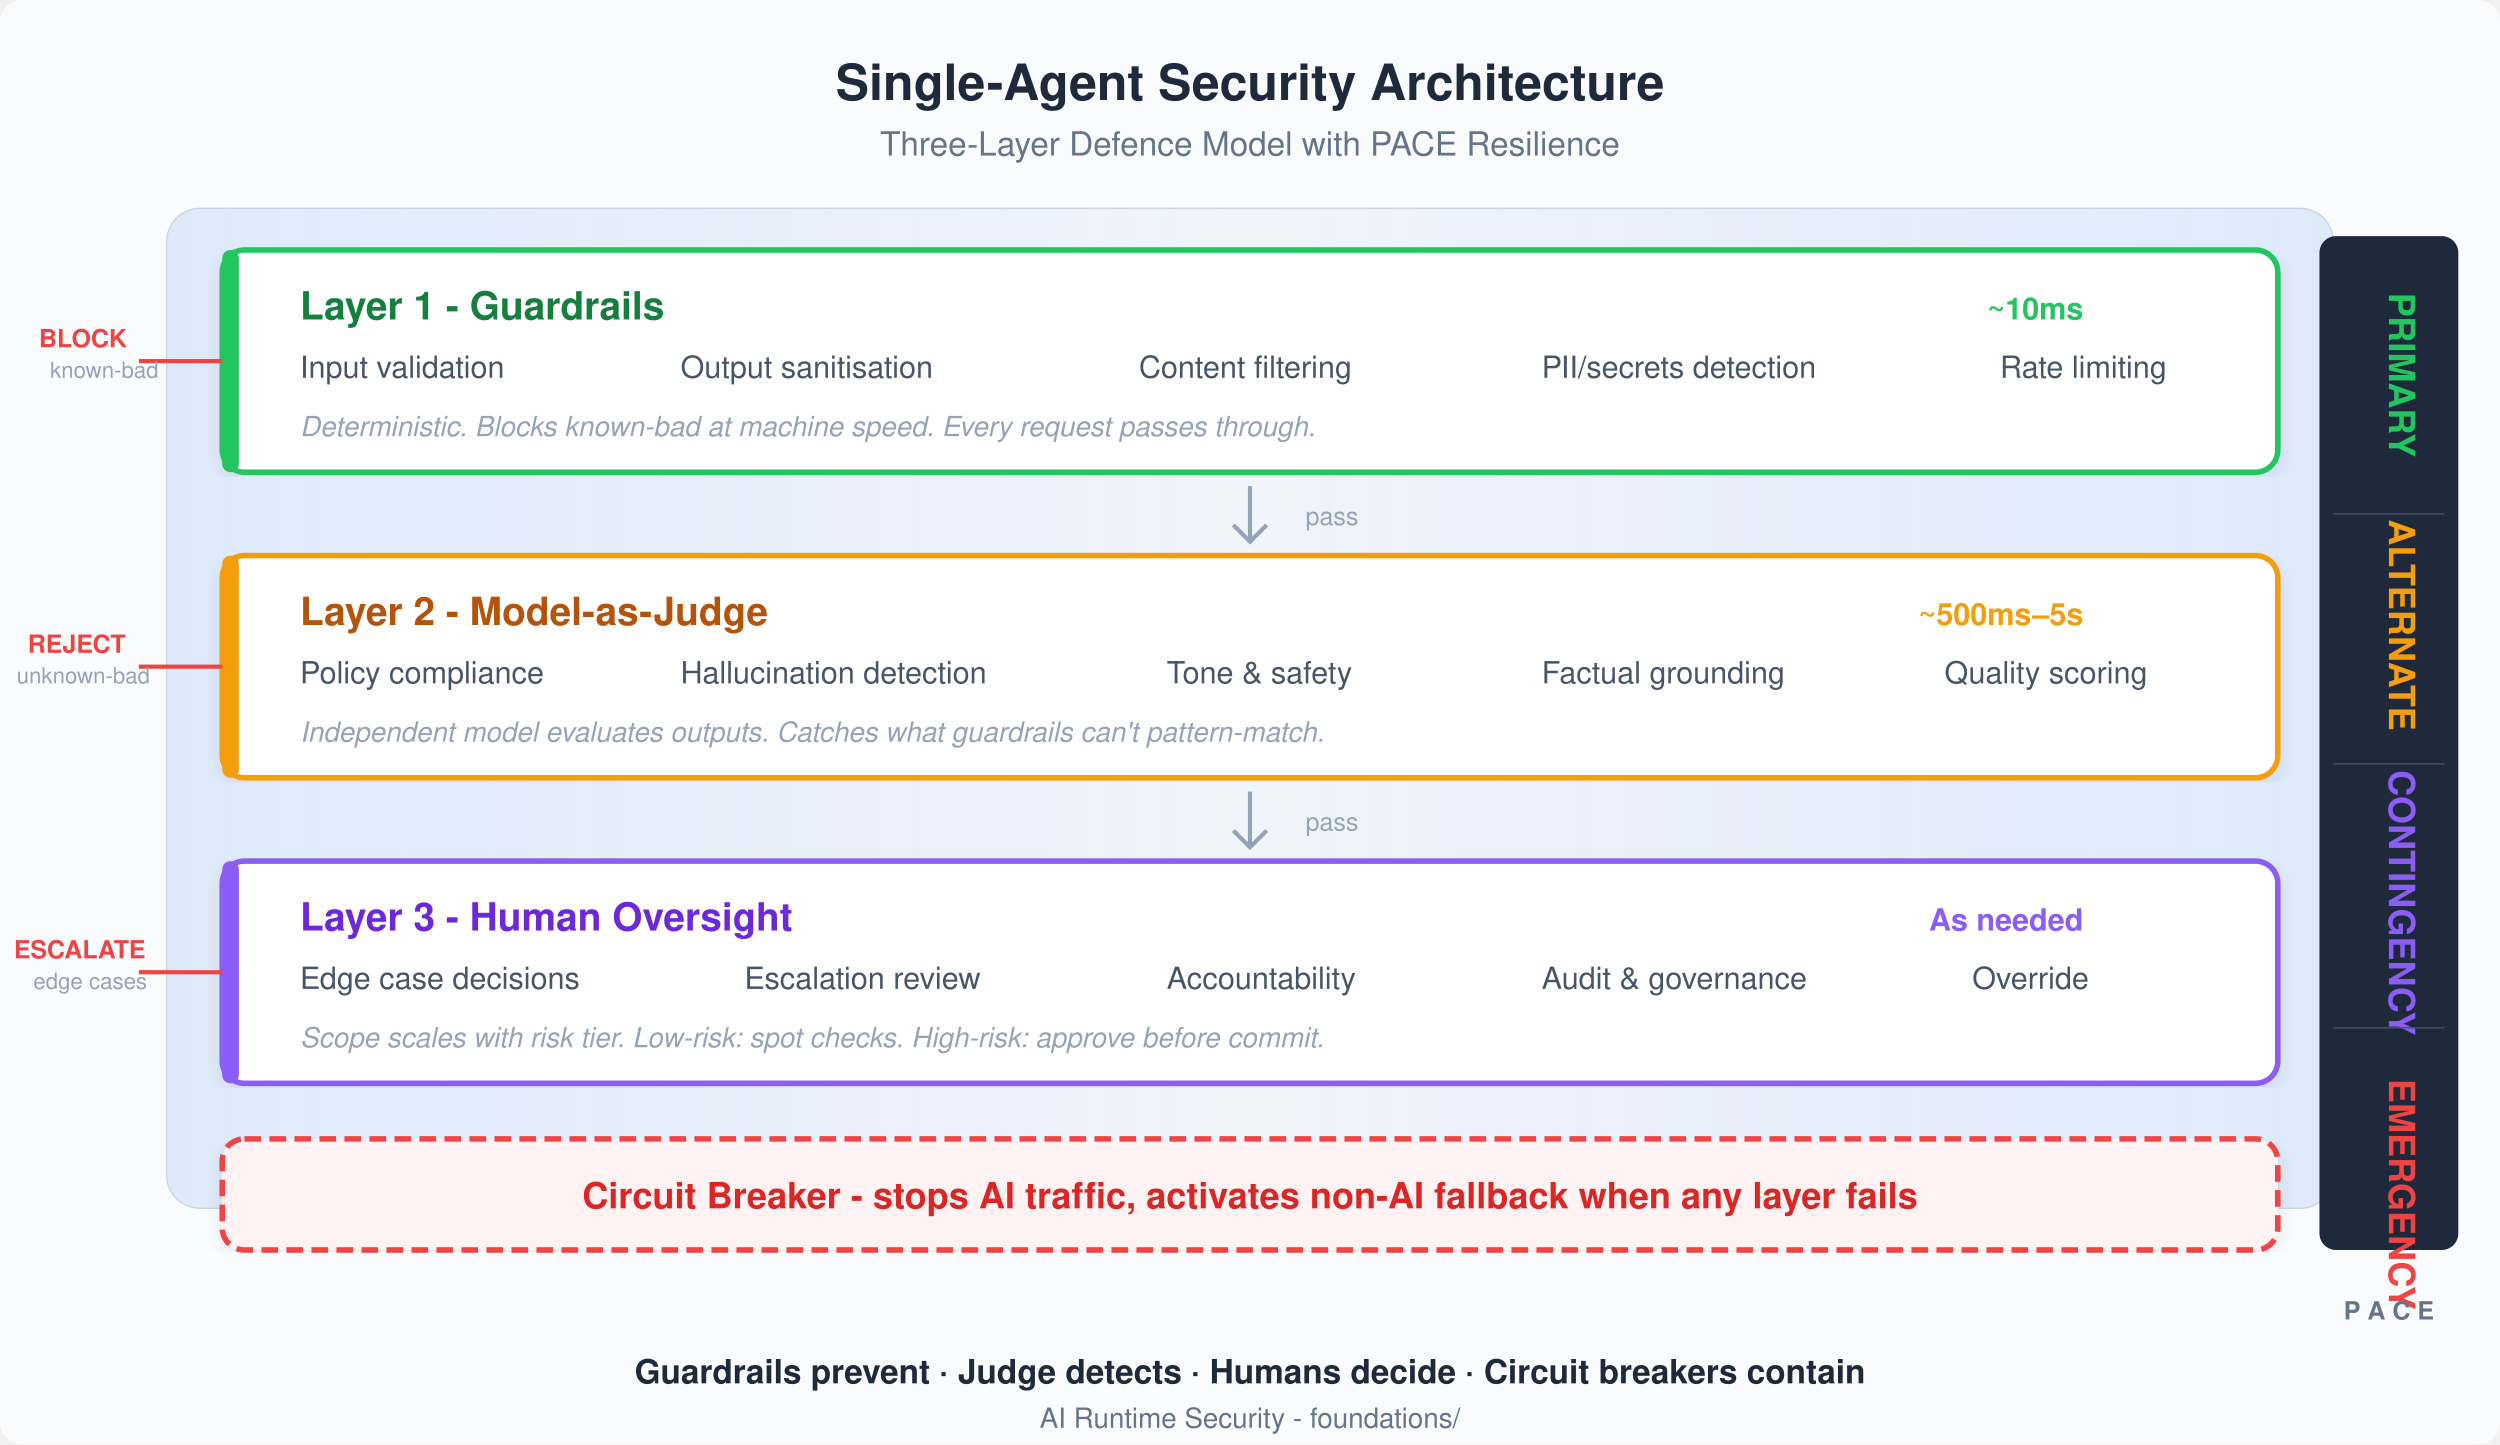
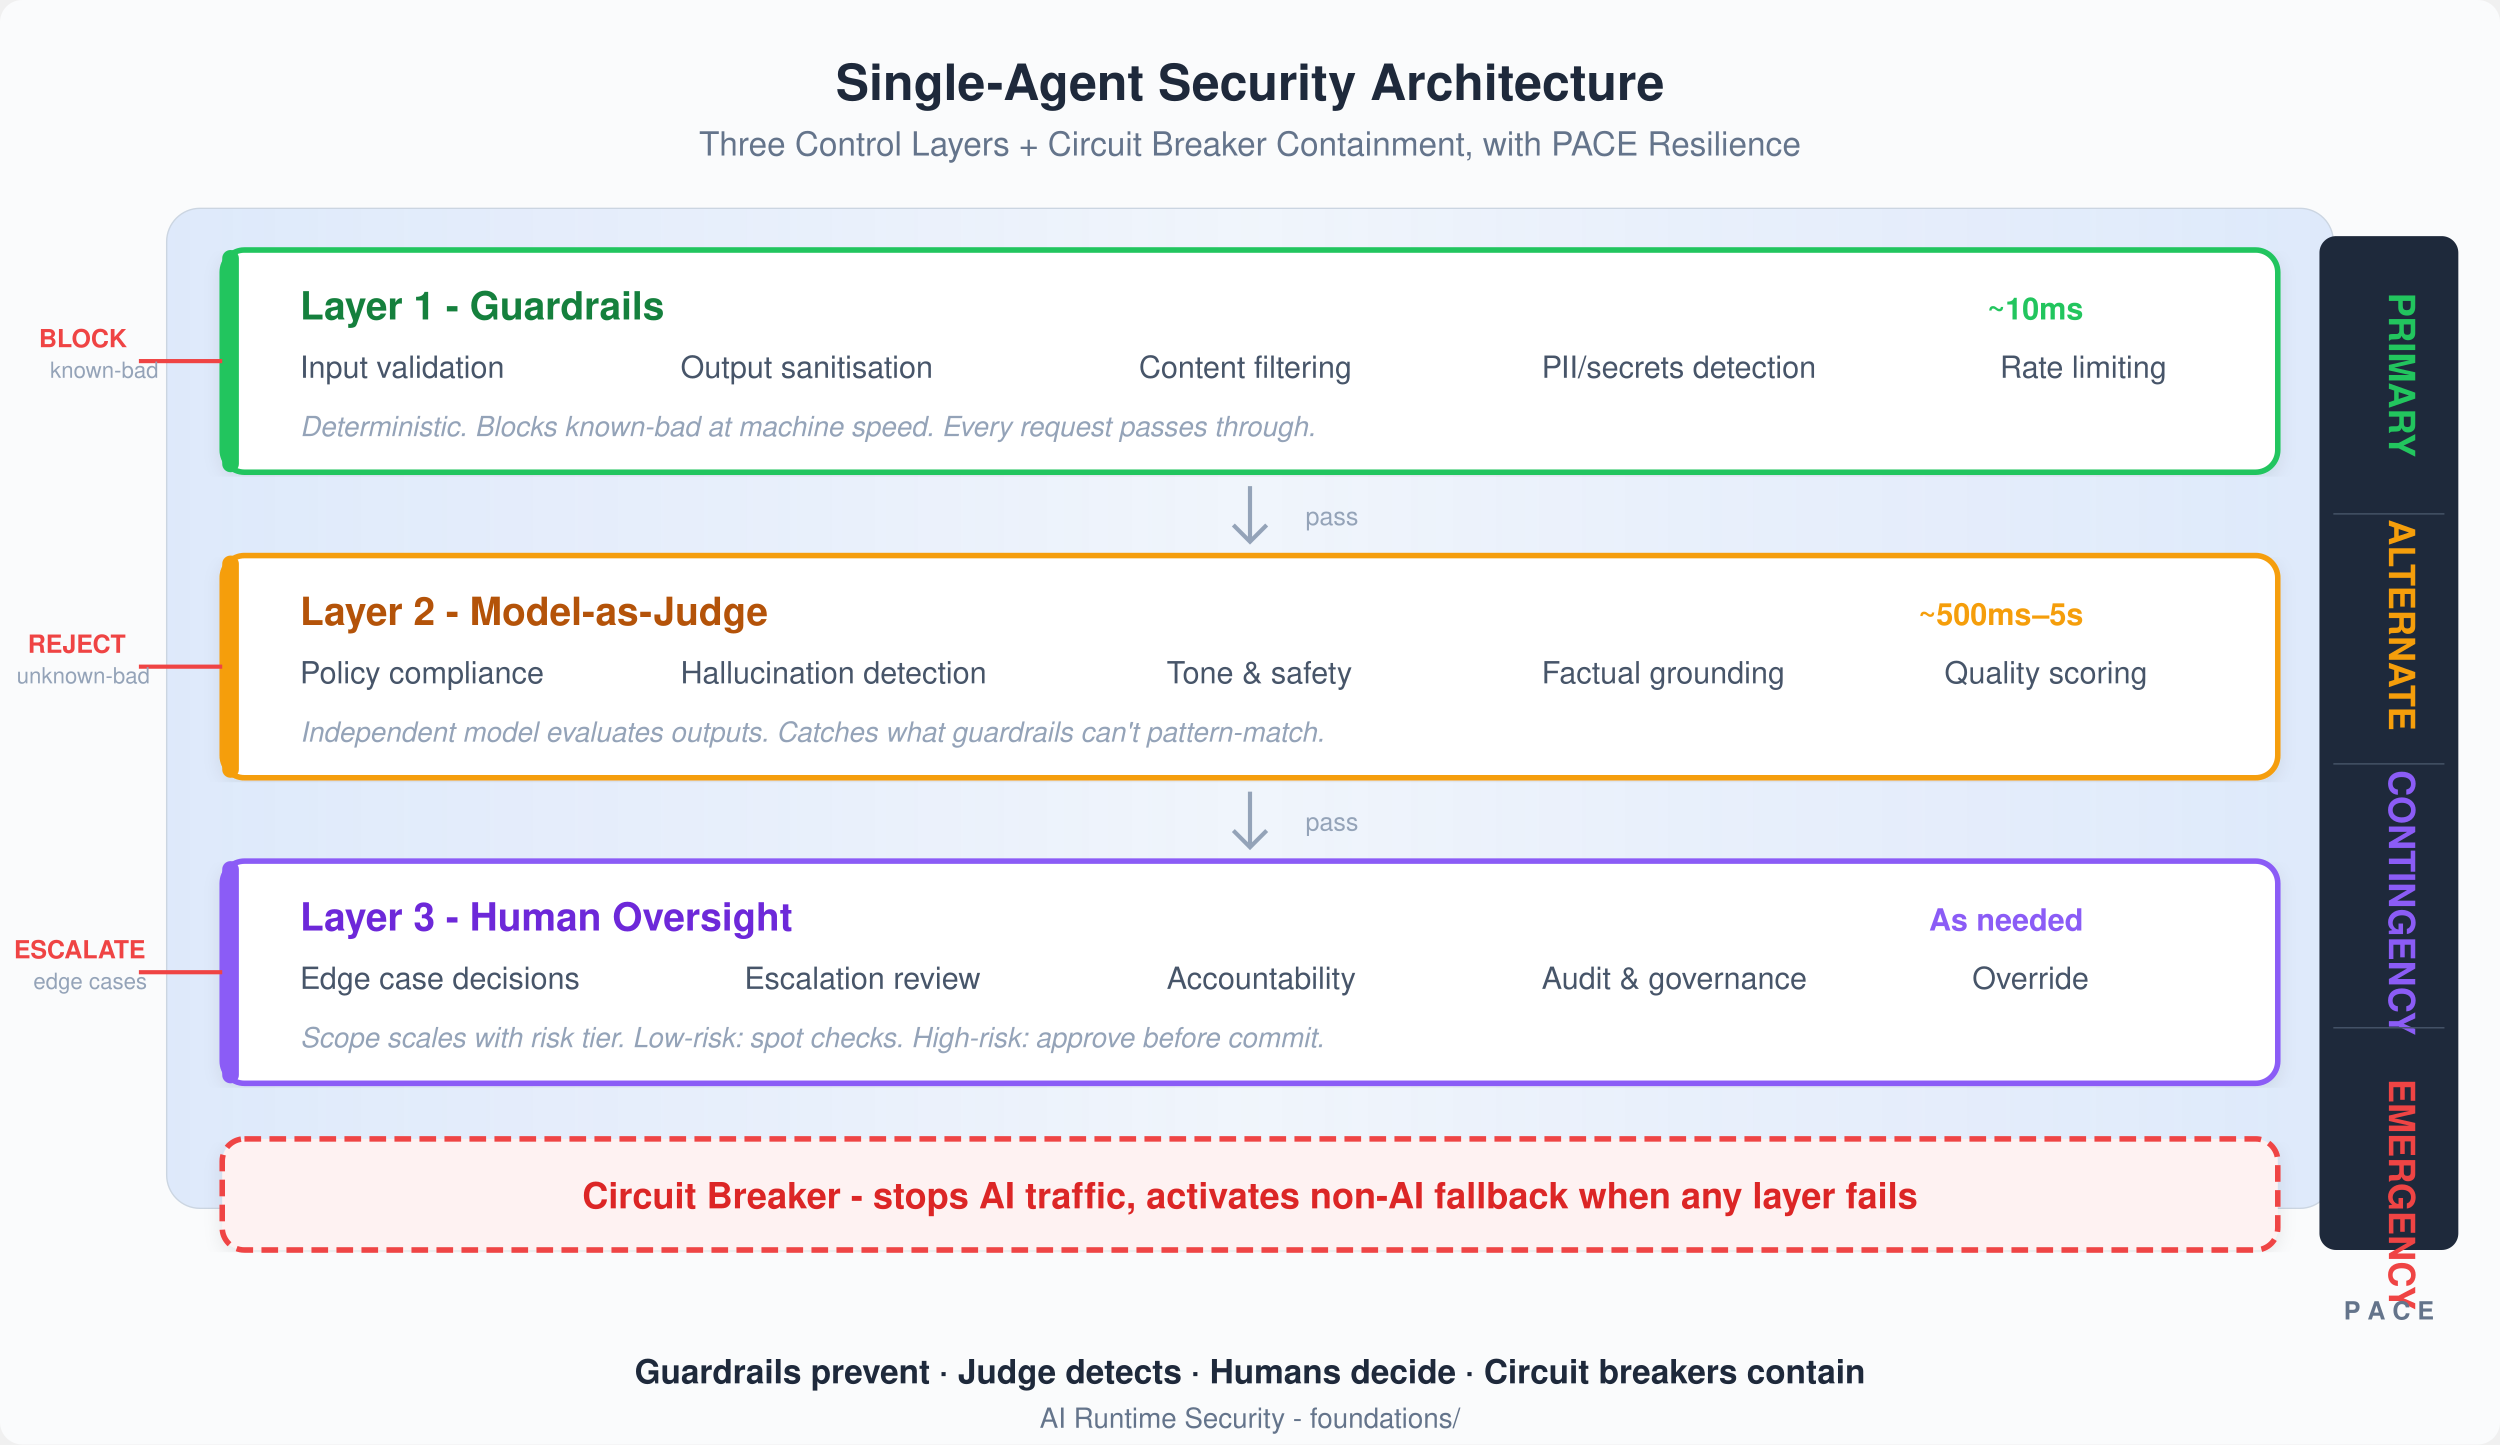
<svg xmlns="http://www.w3.org/2000/svg" width="900" height="520" viewBox="0 0 900 520" font-family="'Segoe UI', Helvetica, Arial, sans-serif">
  <defs>
    <filter id="shadow" x="-2%" y="-2%" width="104%" height="104%">
      <feDropShadow dx="0" dy="2" stdDeviation="3" flood-color="#000" flood-opacity="0.08" />
    </filter>
    <linearGradient id="flowGrad" x1="0%" y1="0%" x2="100%" y2="0%">
      <stop offset="0%" stop-color="#3b82f6" stop-opacity="0.15" />
      <stop offset="50%" stop-color="#3b82f6" stop-opacity="0.05" />
      <stop offset="100%" stop-color="#3b82f6" stop-opacity="0.15" />
    </linearGradient>
  </defs>
  <rect width="900" height="520" fill="#fafbfc" rx="8" />
  <text x="450" y="36" text-anchor="middle" font-size="18" font-weight="700" fill="#1e293b">Single-Agent Security Architecture</text>
-   <text x="450" y="56" text-anchor="middle" font-size="12" fill="#64748b">Three-Layer Defence Model with PACE Resilience</text>
+   <text x="450" y="56" text-anchor="middle" font-size="12" fill="#64748b">Three Control Layers + Circuit Breaker Containment, with PACE Resilience</text>
  <rect x="60" y="75" width="780" height="360" rx="12" fill="url(#flowGrad)" stroke="#cbd5e1" stroke-width="0.5" />
  <rect x="80" y="90" width="740" height="80" rx="8" fill="#ffffff" filter="url(#shadow)" stroke="#22c55e" stroke-width="2" />
  <rect x="80" y="90" width="6" height="80" rx="3" fill="#22c55e" />
  <text x="108" y="115" font-size="14" font-weight="700" fill="#15803d">Layer 1 - Guardrails</text>
  <text x="750" y="115" text-anchor="end" font-size="11" fill="#22c55e" font-weight="600">~10ms</text>
  <text x="108" y="136" font-size="11" fill="#475569">Input validation</text>
  <text x="245" y="136" font-size="11" fill="#475569">Output sanitisation</text>
  <text x="410" y="136" font-size="11" fill="#475569">Content filtering</text>
  <text x="555" y="136" font-size="11" fill="#475569">PII/secrets detection</text>
  <text x="720" y="136" font-size="11" fill="#475569">Rate limiting</text>
  <text x="108" y="157" font-size="10" fill="#94a3b8" font-style="italic">Deterministic. Blocks known-bad at machine speed. Every request passes through.</text>
  <path d="M450,175 L450,195 M444,189 L450,195 L456,189" stroke="#94a3b8" stroke-width="1.5" fill="none" />
  <text x="470" y="189" font-size="9" fill="#94a3b8">pass</text>
  <rect x="80" y="200" width="740" height="80" rx="8" fill="#ffffff" filter="url(#shadow)" stroke="#f59e0b" stroke-width="2" />
  <rect x="80" y="200" width="6" height="80" rx="3" fill="#f59e0b" />
  <text x="108" y="225" font-size="14" font-weight="700" fill="#b45309">Layer 2 - Model-as-Judge</text>
  <text x="750" y="225" text-anchor="end" font-size="11" fill="#f59e0b" font-weight="600">~500ms–5s</text>
  <text x="108" y="246" font-size="11" fill="#475569">Policy compliance</text>
  <text x="245" y="246" font-size="11" fill="#475569">Hallucination detection</text>
  <text x="420" y="246" font-size="11" fill="#475569">Tone &amp; safety</text>
  <text x="555" y="246" font-size="11" fill="#475569">Factual grounding</text>
  <text x="700" y="246" font-size="11" fill="#475569">Quality scoring</text>
  <text x="108" y="267" font-size="10" fill="#94a3b8" font-style="italic">Independent model evaluates outputs. Catches what guardrails can't pattern-match.</text>
  <path d="M450,285 L450,305 M444,299 L450,305 L456,299" stroke="#94a3b8" stroke-width="1.5" fill="none" />
  <text x="470" y="299" font-size="9" fill="#94a3b8">pass</text>
  <rect x="80" y="310" width="740" height="80" rx="8" fill="#ffffff" filter="url(#shadow)" stroke="#8b5cf6" stroke-width="2" />
  <rect x="80" y="310" width="6" height="80" rx="3" fill="#8b5cf6" />
  <text x="108" y="335" font-size="14" font-weight="700" fill="#6d28d9">Layer 3 - Human Oversight</text>
  <text x="750" y="335" text-anchor="end" font-size="11" fill="#8b5cf6" font-weight="600">As needed</text>
  <text x="108" y="356" font-size="11" fill="#475569">Edge case decisions</text>
  <text x="268" y="356" font-size="11" fill="#475569">Escalation review</text>
  <text x="420" y="356" font-size="11" fill="#475569">Accountability</text>
  <text x="555" y="356" font-size="11" fill="#475569">Audit &amp; governance</text>
  <text x="710" y="356" font-size="11" fill="#475569">Override</text>
  <text x="108" y="377" font-size="10" fill="#94a3b8" font-style="italic">Scope scales with risk tier. Low-risk: spot checks. High-risk: approve before commit.</text>
  <rect x="80" y="410" width="740" height="40" rx="8" fill="#fef2f2" filter="url(#shadow)" stroke="#ef4444" stroke-width="2" stroke-dasharray="6,3" />
  <text x="450" y="435" text-anchor="middle" font-size="13" font-weight="700" fill="#dc2626">Circuit Breaker - stops AI traffic, activates non-AI fallback when any layer fails</text>
  <rect x="835" y="85" width="50" height="365" rx="6" fill="#1e293b" />
  <text x="860" y="135" text-anchor="middle" font-size="13" font-weight="700" fill="#22c55e" transform="rotate(90,860,135)">PRIMARY</text>
  <line x1="840" y1="185" x2="880" y2="185" stroke="#475569" stroke-width="0.5" />
  <text x="860" y="225" text-anchor="middle" font-size="13" font-weight="700" fill="#f59e0b" transform="rotate(90,860,225)">ALTERNATE</text>
  <line x1="840" y1="275" x2="880" y2="275" stroke="#475569" stroke-width="0.5" />
  <text x="860" y="325" text-anchor="middle" font-size="13" font-weight="700" fill="#8b5cf6" transform="rotate(90,860,325)">CONTINGENCY</text>
  <line x1="840" y1="370" x2="880" y2="370" stroke="#475569" stroke-width="0.5" />
  <text x="860" y="430" text-anchor="middle" font-size="13" font-weight="700" fill="#ef4444" transform="rotate(90,860,430)">EMERGENCY</text>
  <text x="860" y="475" text-anchor="middle" font-size="9" fill="#64748b" font-weight="600">P A C E</text>
  <path d="M80,130 L50,130" stroke="#ef4444" stroke-width="1.5" fill="none" marker-end="none" />
  <text x="14" y="125" font-size="9" fill="#ef4444" font-weight="600">BLOCK</text>
  <text x="18" y="136" font-size="8" fill="#94a3b8">known-bad</text>
  <path d="M80,240 L50,240" stroke="#ef4444" stroke-width="1.5" fill="none" />
  <text x="10" y="235" font-size="9" fill="#ef4444" font-weight="600">REJECT</text>
  <text x="6" y="246" font-size="8" fill="#94a3b8">unknown-bad</text>
  <path d="M80,350 L50,350" stroke="#ef4444" stroke-width="1.5" fill="none" />
  <text x="5" y="345" font-size="9" fill="#ef4444" font-weight="600">ESCALATE</text>
  <text x="12" y="356" font-size="8" fill="#94a3b8">edge cases</text>
  <text x="450" y="498" text-anchor="middle" font-size="12" fill="#1e293b" font-weight="600">Guardrails prevent · Judge detects · Humans decide · Circuit breakers contain</text>
  <text x="450" y="514" text-anchor="middle" font-size="10" fill="#64748b">AI Runtime Security - foundations/</text>
</svg>
